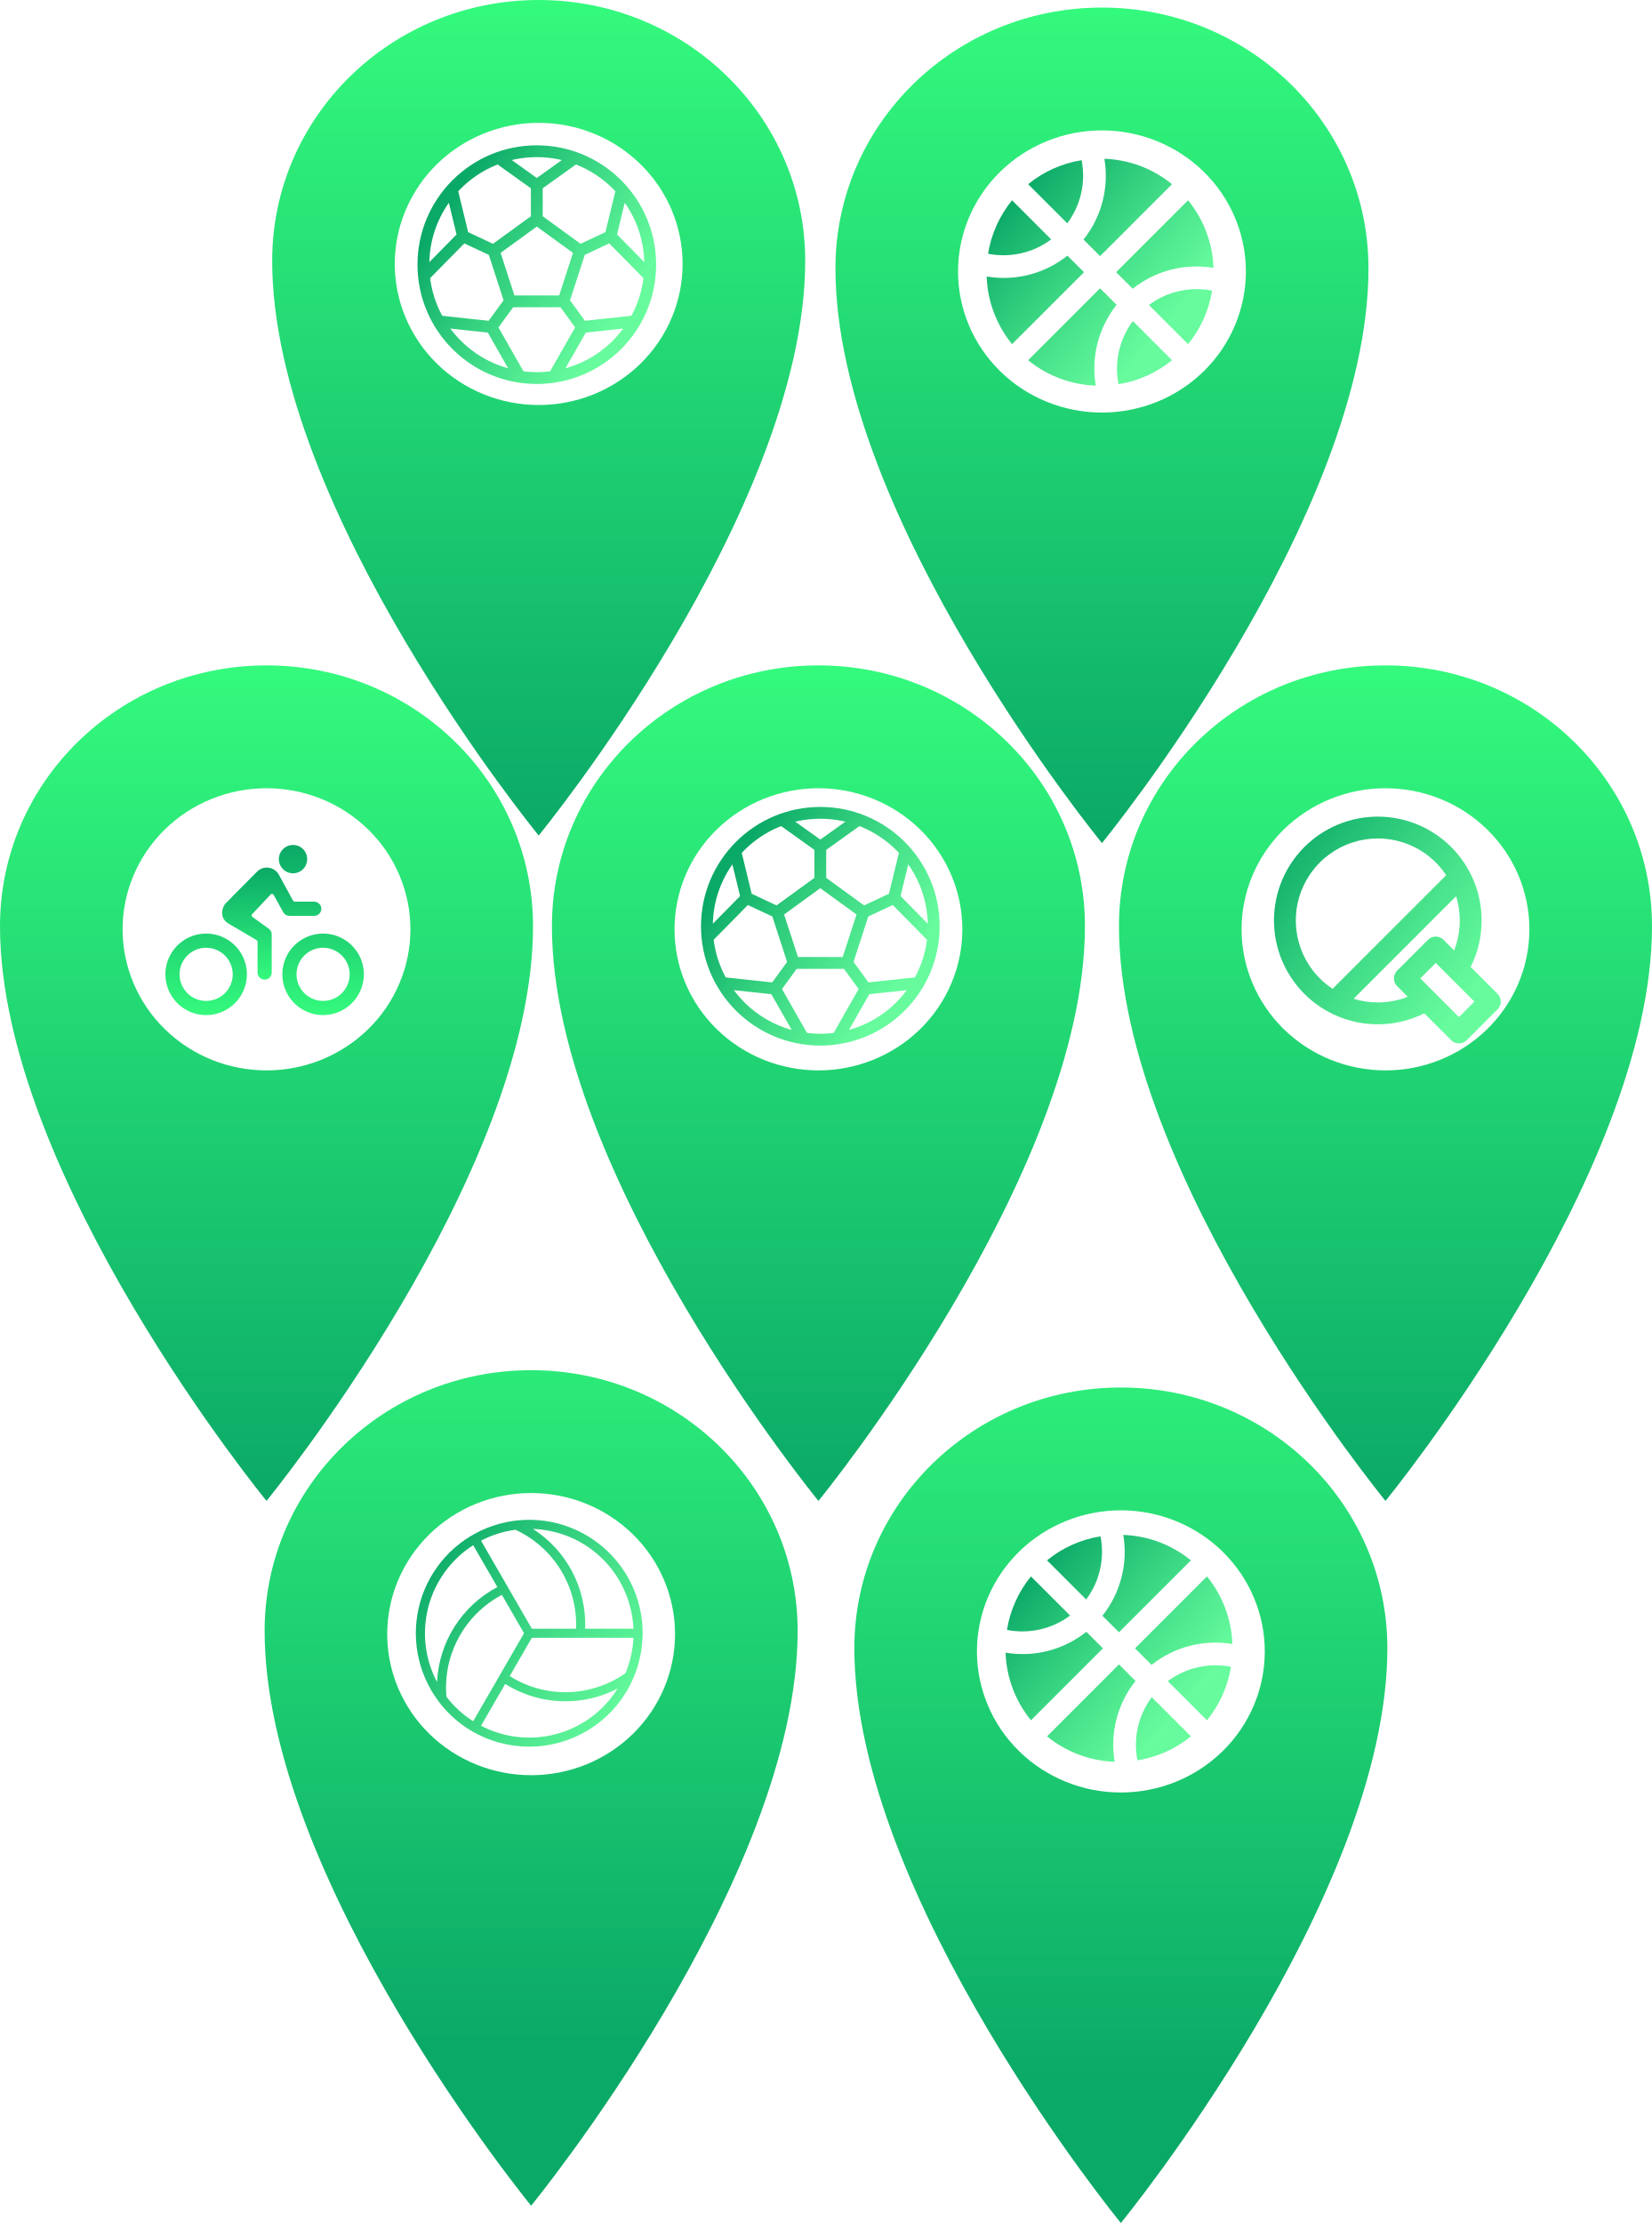
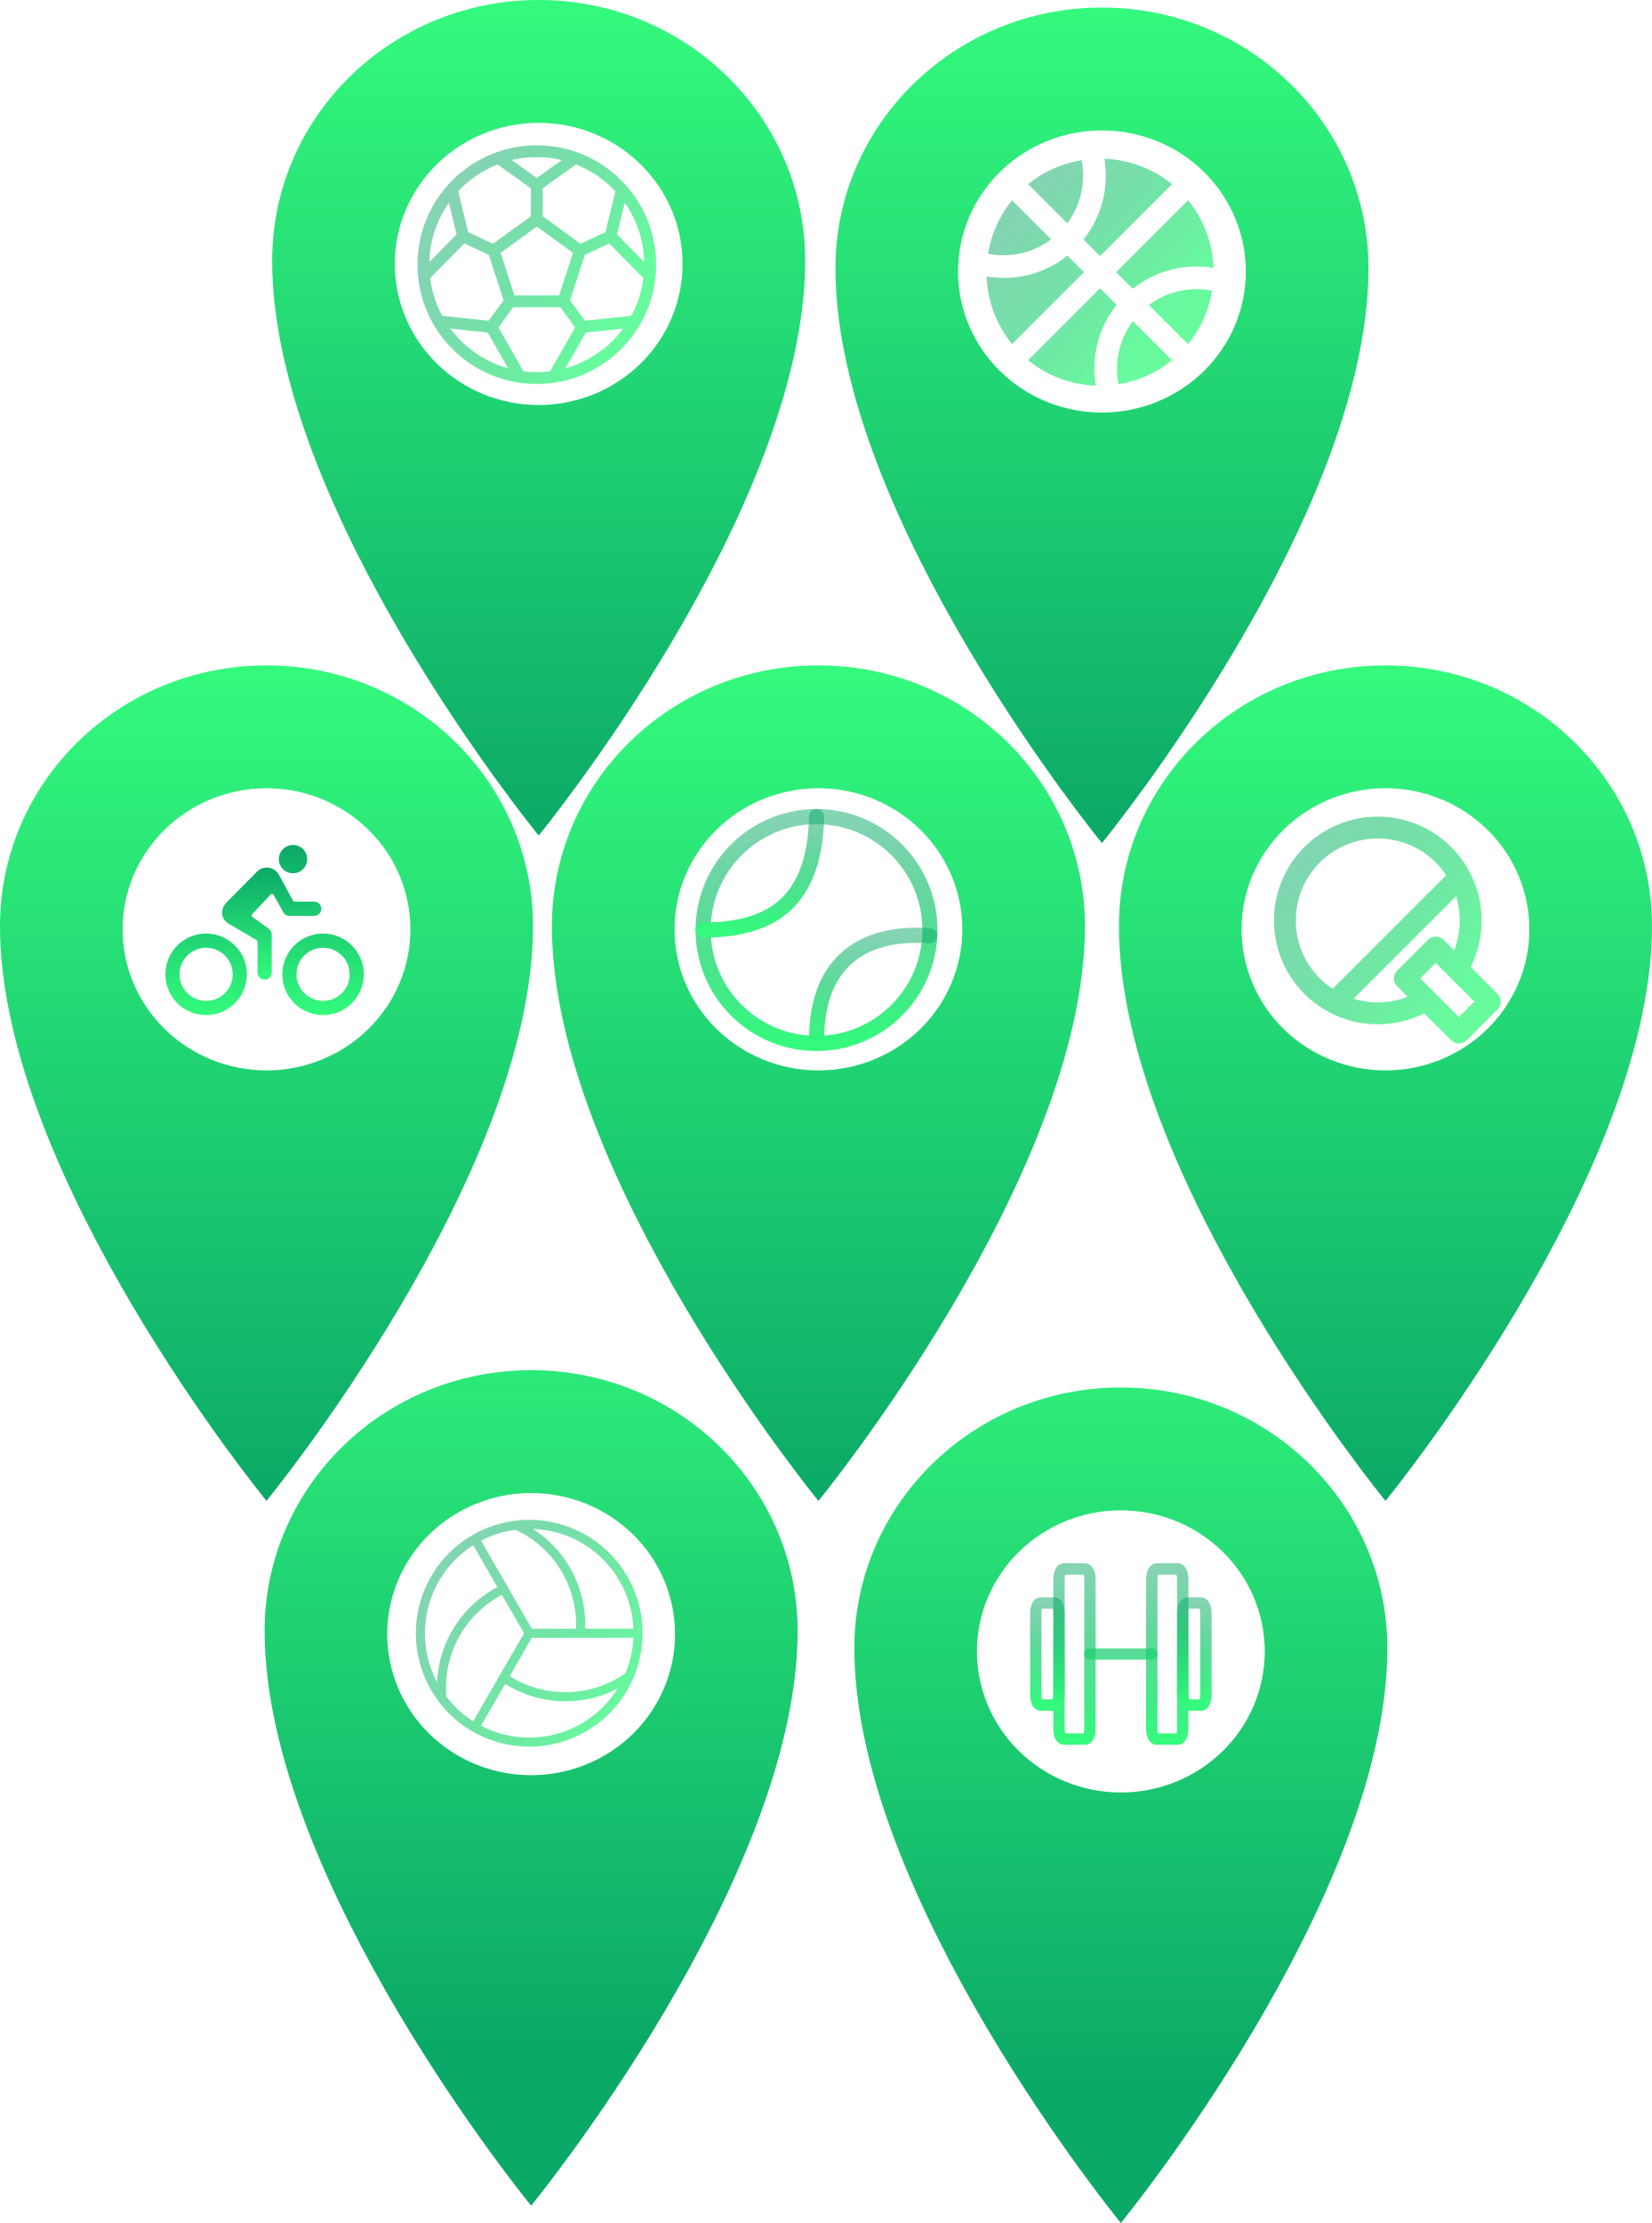
<svg xmlns="http://www.w3.org/2000/svg" width="437" height="588" viewBox="0 0 437 588" fill="none">
-   <path d="M85.469 268.5C83.336 268.5 81.252 267.868 79.479 266.683C77.706 265.498 76.324 263.815 75.508 261.845C74.692 259.875 74.479 257.707 74.895 255.616C75.311 253.524 76.338 251.603 77.845 250.095C79.353 248.588 81.274 247.561 83.365 247.145C85.457 246.729 87.624 246.942 89.595 247.758C91.565 248.574 93.248 249.956 94.433 251.729C95.618 253.502 96.25 255.587 96.25 257.719C96.247 260.577 95.11 263.318 93.089 265.339C91.068 267.36 88.327 268.497 85.469 268.5V268.5ZM85.469 250.688C84.078 250.688 82.719 251.1 81.562 251.873C80.406 252.645 79.505 253.743 78.973 255.028C78.441 256.313 78.301 257.727 78.573 259.091C78.844 260.455 79.514 261.707 80.497 262.691C81.48 263.674 82.733 264.344 84.097 264.615C85.461 264.886 86.875 264.747 88.159 264.215C89.444 263.683 90.542 262.782 91.315 261.625C92.088 260.469 92.5 259.11 92.5 257.719C92.498 255.855 91.756 254.068 90.438 252.749C89.12 251.431 87.333 250.69 85.469 250.688V250.688ZM54.531 268.5C52.399 268.5 50.315 267.868 48.541 266.683C46.769 265.498 45.387 263.815 44.571 261.845C43.755 259.875 43.541 257.707 43.957 255.616C44.373 253.524 45.4 251.603 46.908 250.095C48.416 248.588 50.337 247.561 52.428 247.145C54.519 246.729 56.687 246.942 58.657 247.758C60.627 248.574 62.311 249.956 63.495 251.729C64.68 253.502 65.312 255.587 65.312 257.719C65.309 260.577 64.172 263.318 62.151 265.339C60.13 267.36 57.39 268.497 54.531 268.5V268.5ZM54.531 250.688C53.141 250.688 51.781 251.1 50.625 251.873C49.469 252.645 48.567 253.743 48.035 255.028C47.503 256.313 47.364 257.727 47.635 259.091C47.906 260.455 48.576 261.707 49.559 262.691C50.543 263.674 51.796 264.344 53.16 264.615C54.523 264.886 55.937 264.747 57.222 264.215C58.507 263.683 59.605 262.782 60.377 261.625C61.15 260.469 61.562 259.11 61.562 257.719C61.56 255.855 60.819 254.068 59.501 252.749C58.182 251.431 56.395 250.69 54.531 250.688V250.688ZM77.5 231C77.994 231.002 78.483 230.906 78.94 230.717C79.396 230.528 79.811 230.251 80.16 229.901C80.508 229.552 80.784 229.136 80.971 228.679C81.159 228.222 81.253 227.732 81.25 227.238C81.255 226.747 81.163 226.259 80.978 225.804C80.793 225.349 80.518 224.935 80.171 224.587C79.824 224.239 79.412 223.964 78.957 223.777C78.502 223.59 78.015 223.496 77.523 223.5C77.031 223.499 76.543 223.594 76.088 223.781C75.632 223.968 75.218 224.243 74.868 224.59C74.519 224.937 74.242 225.35 74.052 225.804C73.862 226.259 73.763 226.746 73.762 227.238C73.76 227.731 73.856 228.219 74.043 228.674C74.23 229.13 74.505 229.544 74.852 229.893C75.199 230.243 75.611 230.52 76.066 230.71C76.52 230.9 77.007 230.999 77.5 231V231Z" fill="url(#paint0_linear_13_11)" />
-   <path d="M83.072 238.5H77.944C77.86 238.5 77.777 238.478 77.705 238.435C77.633 238.392 77.573 238.33 77.533 238.256L73.813 231.44C73.551 230.933 73.174 230.495 72.711 230.162C72.248 229.828 71.713 229.608 71.15 229.52C70.587 229.432 70.01 229.477 69.468 229.653C68.925 229.828 68.431 230.13 68.027 230.531L59.84 238.781C59.152 239.483 58.762 240.424 58.75 241.406C58.75 243.446 60.227 244.172 60.918 244.582C64.258 246.506 66.61 247.914 67.9 248.696C67.969 248.737 68.025 248.796 68.065 248.866C68.104 248.936 68.125 249.015 68.125 249.095V257.195C68.125 258.204 68.901 259.07 69.91 259.121C70.163 259.133 70.416 259.093 70.654 259.005C70.892 258.917 71.109 258.781 71.293 258.606C71.476 258.431 71.623 258.221 71.723 257.988C71.823 257.755 71.875 257.504 71.875 257.25V247.172C71.875 246.874 71.805 246.581 71.669 246.316C71.533 246.051 71.336 245.822 71.094 245.649L66.759 242.53C66.704 242.491 66.659 242.441 66.625 242.383C66.592 242.325 66.571 242.261 66.565 242.194C66.558 242.128 66.566 242.06 66.588 241.997C66.61 241.934 66.645 241.876 66.691 241.827L71.612 236.578C71.663 236.524 71.725 236.483 71.795 236.458C71.864 236.433 71.939 236.424 72.012 236.433C72.086 236.442 72.156 236.468 72.217 236.51C72.278 236.551 72.329 236.606 72.365 236.671L74.922 241.286C75.084 241.578 75.322 241.822 75.611 241.992C75.899 242.161 76.228 242.25 76.562 242.25H83.125C83.379 242.25 83.63 242.199 83.864 242.099C84.098 242 84.308 241.853 84.484 241.67C84.659 241.486 84.795 241.268 84.884 241.03C84.973 240.792 85.012 240.539 85 240.285C84.951 239.276 84.081 238.5 83.072 238.5Z" fill="url(#paint1_linear_13_11)" />
-   <path d="M167.66 443.61C169.171 439.956 169.965 436.045 170 432.091V431.941C169.991 427.342 168.925 422.806 166.883 418.685C164.842 414.563 161.881 410.967 158.228 408.172C154.575 405.378 150.328 403.461 145.816 402.569C141.304 401.678 136.648 401.835 132.206 403.03C127.765 404.225 123.658 406.425 120.202 409.46C116.747 412.495 114.035 416.284 112.278 420.534C110.52 424.784 109.763 429.381 110.065 433.97C110.367 438.559 111.72 443.017 114.02 447C114.594 447.996 115.225 448.958 115.91 449.88L116.06 450.09C120.078 455.429 125.772 459.264 132.23 460.98C134.784 461.66 137.417 462.003 140.06 462C145.885 461.989 151.581 460.281 156.451 457.084C161.321 453.887 165.153 449.341 167.48 444C167.558 443.879 167.618 443.748 167.66 443.61V443.61ZM127.25 407.521C130.094 406.025 133.183 405.05 136.37 404.641C141.326 406.931 145.493 410.638 148.344 415.294C151.195 419.949 152.603 425.345 152.39 430.801H140.69L127.25 407.521ZM140.69 433.201H167.57C167.415 436.418 166.705 439.585 165.47 442.56C161.013 445.702 155.725 447.452 150.273 447.591C144.822 447.73 139.451 446.251 134.84 443.34L140.69 433.201ZM163.91 418.201C166.121 422.047 167.376 426.368 167.57 430.801H154.79C154.988 425.576 153.815 420.391 151.389 415.76C148.963 411.129 145.368 407.213 140.96 404.401C143.047 404.488 145.119 404.8 147.14 405.331C150.646 406.265 153.932 407.882 156.811 410.091C159.689 412.3 162.101 415.056 163.91 418.201V418.201ZM125.18 408.721L131.57 419.791C126.952 422.229 123.05 425.831 120.251 430.241C117.451 434.65 115.852 439.713 115.61 444.93C112.374 438.794 111.561 431.666 113.334 424.96C115.107 418.253 119.335 412.457 125.18 408.721V408.721ZM118.1 448.8C117.618 443.364 118.754 437.907 121.364 433.114C123.974 428.321 127.942 424.406 132.77 421.861L138.62 432.001L125.18 455.28C122.452 453.561 120.054 451.366 118.1 448.8V448.8ZM153.8 455.91C149.781 458.235 145.24 459.507 140.598 459.607C135.956 459.706 131.365 458.631 127.25 456.48L133.64 445.41C138.419 448.419 143.953 450.011 149.6 450C154.395 450.018 159.122 448.864 163.37 446.64C160.996 450.474 157.707 453.659 153.8 455.91Z" fill="url(#paint2_linear_13_11)" />
-   <path d="M364.466 216C371.751 216 378.737 218.894 383.888 224.045C389.039 229.196 391.932 236.182 391.932 243.466C391.939 247.736 390.946 251.948 389.033 255.765L396.153 262.889C396.696 263.431 397 264.167 397 264.933C397 265.7 396.696 266.435 396.153 266.977L387.977 275.153C387.435 275.696 386.7 276 385.933 276C385.167 276 384.431 275.696 383.889 275.153L376.765 268.033C372.948 269.946 368.736 270.939 364.466 270.932C357.182 270.932 350.196 268.039 345.045 262.888C339.894 257.737 337 250.751 337 243.466C337 236.182 339.894 229.196 345.045 224.045C350.196 218.894 357.182 216 364.466 216V216ZM379.798 254.707L375.71 258.795L385.933 269.016L390.021 264.927L379.798 254.707V254.707ZM385.187 237.056L358.056 264.187C360.133 264.827 362.293 265.152 364.466 265.15C367.177 265.154 369.864 264.648 372.388 263.658L369.578 260.842C369.036 260.3 368.731 259.565 368.731 258.798C368.731 258.031 369.036 257.296 369.578 256.754L377.754 248.578C378.296 248.036 379.031 247.731 379.798 247.731C380.565 247.731 381.3 248.036 381.842 248.578L384.658 251.388C385.648 248.864 386.154 246.177 386.15 243.466C386.15 241.234 385.812 239.083 385.187 237.056ZM364.466 221.782C359.805 221.782 355.267 223.284 351.526 226.065C347.785 228.846 345.04 232.759 343.698 237.223C342.356 241.687 342.488 246.465 344.075 250.848C345.662 255.231 348.619 258.986 352.508 261.556L382.556 231.508C380.581 228.517 377.894 226.063 374.737 224.365C371.58 222.668 368.051 221.78 364.466 221.782V221.782Z" fill="url(#paint3_linear_13_11)" />
-   <path d="M310.028 48.721C304.96 44.586 298.677 42.225 292.14 42C292.775 45.75 292.612 49.591 291.661 53.274C290.71 56.956 288.993 60.397 286.622 63.37L291 67.748L310.028 48.721ZM278.073 63.325L267.72 52.972C264.396 57.046 262.205 61.925 261.37 67.117C264.264 67.69 267.247 67.648 270.124 66.995C273.002 66.342 275.71 65.091 278.073 63.325ZM314.28 52.972L295.252 72L299.63 76.378C302.604 74.007 306.044 72.29 309.726 71.34C313.409 70.389 317.25 70.226 321 70.86C320.775 64.323 318.414 58.04 314.28 52.972ZM320.63 76.883C317.736 76.31 314.753 76.352 311.876 77.005C308.998 77.658 306.29 78.909 303.927 80.675L314.28 91.028C317.606 86.955 319.797 82.075 320.63 76.883ZM282.325 59.073C284.091 56.71 285.342 54.002 285.995 51.124C286.648 48.247 286.69 45.264 286.117 42.37C280.925 43.204 276.045 45.395 271.972 48.721L282.325 59.073ZM295.883 101.63C301.074 100.796 305.954 98.606 310.028 95.283L299.675 84.93C297.908 87.293 296.658 90 296.005 92.877C295.351 95.754 295.31 98.736 295.883 101.63ZM291 76.252L271.972 95.279C277.04 99.414 283.323 101.775 289.86 102C289.225 98.25 289.388 94.409 290.339 90.726C291.29 87.044 293.007 83.603 295.378 80.63L291 76.252ZM267.72 91.028L286.748 72L282.37 67.622C279.396 69.993 275.956 71.71 272.274 72.66C268.591 73.611 264.75 73.774 261 73.14C261.225 79.677 263.586 85.96 267.72 91.028Z" fill="url(#paint4_linear_13_11)" />
-   <path d="M315.028 412.72C309.96 408.586 303.677 406.225 297.14 406C297.775 409.75 297.612 413.591 296.661 417.274C295.71 420.956 293.993 424.397 291.622 427.37L296 431.748L315.028 412.72ZM283.073 427.325L272.72 416.972C269.396 421.046 267.205 425.925 266.37 431.117C269.264 431.69 272.247 431.648 275.124 430.995C278.002 430.342 280.71 429.091 283.073 427.325ZM319.28 416.972L300.252 436L304.63 440.378C307.604 438.007 311.044 436.29 314.726 435.34C318.409 434.389 322.25 434.226 326 434.86C325.775 428.323 323.414 422.04 319.28 416.972ZM325.63 440.883C322.736 440.31 319.753 440.352 316.876 441.005C313.998 441.658 311.29 442.909 308.927 444.675L319.28 455.028C322.606 450.955 324.797 446.075 325.63 440.883ZM287.325 423.073C289.091 420.71 290.342 418.002 290.995 415.124C291.648 412.247 291.69 409.264 291.117 406.37C285.925 407.204 281.045 409.395 276.972 412.72L287.325 423.073ZM300.883 465.63C306.074 464.796 310.954 462.606 315.028 459.283L304.675 448.93C302.908 451.292 301.658 454 301.005 456.877C300.351 459.754 300.31 462.736 300.883 465.63ZM296 440.252L276.972 459.28C282.04 463.414 288.323 465.775 294.86 466C294.225 462.25 294.388 458.409 295.339 454.726C296.29 451.044 298.007 447.603 300.378 444.63L296 440.252ZM272.72 455.028L291.748 436L287.37 431.622C284.396 433.993 280.956 435.71 277.274 436.66C273.591 437.611 269.75 437.774 266 437.14C266.225 443.677 268.586 449.96 272.72 455.028Z" fill="url(#paint5_linear_13_11)" />
-   <path d="M142 58L153.412 66.292M142 58L130.588 66.292M142 58V49M153.412 66.292L149.053 79.708M153.412 66.292L161.5 62.5M149.053 79.708H134.95M149.056 79.708L154 86.5M134.947 79.708L130.588 66.292M134.947 79.708L130 86.5M130.588 66.292L122.5 62.5M122.5 62.5L112.15 73M122.5 62.5L119.5 50.155M161.5 62.5L171.85 73M161.5 62.5L164.5 50.155M142 49L131.872 41.752M142 49L152.128 41.752M130 86.5L116.014 85M130 86.5L137.5 99.664M154 86.5L167.986 85M154 86.5L146.5 99.664M172 70C172 86.569 158.569 100 142 100C125.431 100 112 86.569 112 70C112 53.431 125.431 40 142 40C158.569 40 172 53.431 172 70Z" stroke="url(#paint6_linear_13_11)" stroke-width="3.125" stroke-linecap="round" stroke-linejoin="round" />
-   <path d="M217 233L228.412 241.292M217 233L205.588 241.292M217 233V224M228.412 241.292L224.053 254.708M228.412 241.292L236.5 237.5M224.053 254.708H209.95M224.056 254.708L229 261.5M209.947 254.708L205.588 241.292M209.947 254.708L205 261.5M205.588 241.292L197.5 237.5M197.5 237.5L187.15 248M197.5 237.5L194.5 225.155M236.5 237.5L246.85 248M236.5 237.5L239.5 225.155M217 224L206.872 216.752M217 224L227.128 216.752M205 261.5L191.014 260M205 261.5L212.5 274.664M229 261.5L242.986 260M229 261.5L221.5 274.664M247 245C247 261.569 233.569 275 217 275C200.431 275 187 261.569 187 245C187 228.431 200.431 215 217 215C233.569 215 247 228.431 247 245Z" stroke="url(#paint7_linear_13_11)" stroke-width="3.125" stroke-linecap="round" stroke-linejoin="round" />
-   <path d="M216.5 176C177.556 176 146 206.808 146 244.968C146 310.95 216.5 397 216.5 397C216.5 397 287 310.936 287 244.968C287 206.821 255.444 176 216.5 176ZM216.5 283.128C206.403 283.128 196.72 279.196 189.58 272.198C182.441 265.2 178.43 255.708 178.43 245.811C178.43 235.914 182.441 226.422 189.58 219.424C196.72 212.425 206.403 208.494 216.5 208.494C226.597 208.494 236.28 212.425 243.42 219.424C250.559 226.422 254.57 235.914 254.57 245.811C254.57 255.708 250.559 265.2 243.42 272.198C236.28 279.196 226.597 283.128 216.5 283.128Z" fill="url(#paint8_linear_13_11)" />
-   <path d="M291.5 2C252.556 2 221 32.807 221 70.968C221 136.95 291.5 223 291.5 223C291.5 223 362 136.936 362 70.968C362 32.821 330.444 2 291.5 2ZM291.5 109.128C281.403 109.128 271.72 105.196 264.58 98.198C257.441 91.199 253.43 81.708 253.43 71.811C253.43 61.913 257.441 52.422 264.58 45.423C271.72 38.425 281.403 34.493 291.5 34.493C301.597 34.493 311.28 38.425 318.42 45.423C325.559 52.422 329.57 61.913 329.57 71.811C329.57 81.708 325.559 91.199 318.42 98.198C311.28 105.196 301.597 109.128 291.5 109.128Z" fill="url(#paint9_linear_13_11)" />
-   <path d="M366.5 176C327.556 176 296 206.808 296 244.968C296 310.95 366.5 397 366.5 397C366.5 397 437 310.936 437 244.968C437 206.821 405.444 176 366.5 176ZM366.5 283.128C356.403 283.128 346.72 279.196 339.58 272.198C332.441 265.2 328.43 255.708 328.43 245.811C328.43 235.914 332.441 226.422 339.58 219.424C346.72 212.425 356.403 208.494 366.5 208.494C376.597 208.494 386.28 212.425 393.42 219.424C400.559 226.422 404.57 235.914 404.57 245.811C404.57 255.708 400.559 265.2 393.42 272.198C386.28 279.196 376.597 283.128 366.5 283.128Z" fill="url(#paint10_linear_13_11)" />
-   <path d="M296.5 367C257.556 367 226 397.807 226 435.967C226 501.95 296.5 588 296.5 588C296.5 588 367 501.936 367 435.967C367 397.821 335.444 367 296.5 367ZM296.5 474.128C286.403 474.128 276.72 470.196 269.58 463.198C262.441 456.199 258.43 446.708 258.43 436.811C258.43 426.913 262.441 417.422 269.58 410.423C276.72 403.425 286.403 399.493 296.5 399.493C306.597 399.493 316.28 403.425 323.42 410.423C330.559 417.422 334.57 426.913 334.57 436.811C334.57 446.708 330.559 456.199 323.42 463.198C316.28 470.196 306.597 474.128 296.5 474.128Z" fill="url(#paint11_linear_13_11)" />
-   <path d="M142.5 0C103.556 0 72 30.807 72 68.968C72 134.95 142.5 221 142.5 221C142.5 221 213 134.936 213 68.968C213 30.821 181.444 0 142.5 0ZM142.5 107.128C132.403 107.128 122.72 103.196 115.58 96.198C108.441 89.199 104.43 79.708 104.43 69.811C104.43 59.913 108.441 50.422 115.58 43.423C122.72 36.425 132.403 32.493 142.5 32.493C152.597 32.493 162.28 36.425 169.42 43.423C176.559 50.422 180.57 59.913 180.57 69.811C180.57 79.708 176.559 89.199 169.42 96.198C162.28 103.196 152.597 107.128 142.5 107.128Z" fill="url(#paint12_linear_13_11)" />
-   <path d="M140.5 362.424C101.556 362.424 70 393.231 70 431.391C70 497.373 140.5 583.424 140.5 583.424C140.5 583.424 211 497.36 211 431.391C211 393.245 179.444 362.424 140.5 362.424ZM140.5 469.551C130.403 469.551 120.72 465.62 113.58 458.622C106.441 451.623 102.43 442.131 102.43 432.234C102.43 422.337 106.441 412.846 113.58 405.847C120.72 398.849 130.403 394.917 140.5 394.917C150.597 394.917 160.28 398.849 167.42 405.847C174.559 412.846 178.57 422.337 178.57 432.234C178.57 442.131 174.559 451.623 167.42 458.622C160.28 465.62 150.597 469.551 140.5 469.551Z" fill="url(#paint13_linear_13_11)" />
-   <path d="M70.5 176C31.556 176 0 206.808 0 244.968C0 310.95 70.5 397 70.5 397C70.5 397 141 310.936 141 244.968C141 206.821 109.444 176 70.5 176ZM70.5 283.128C60.403 283.128 50.72 279.196 43.58 272.198C36.441 265.2 32.43 255.708 32.43 245.811C32.43 235.914 36.441 226.422 43.58 219.424C50.72 212.425 60.403 208.494 70.5 208.494C80.597 208.494 90.28 212.425 97.42 219.424C104.559 226.422 108.57 235.914 108.57 245.811C108.57 255.708 104.559 265.2 97.42 272.198C90.28 279.196 80.597 283.128 70.5 283.128Z" fill="url(#paint14_linear_13_11)" />
+   <path d="M287.091 415H281.364C281.038 415 280.726 415.284 280.496 415.791C280.266 416.297 280.136 416.984 280.136 417.7V457.3C280.136 457.655 280.168 458.006 280.23 458.333C280.291 458.661 280.382 458.958 280.496 459.209C280.61 459.46 280.745 459.659 280.894 459.794C281.043 459.93 281.202 460 281.364 460H287.091C287.252 460 287.412 459.93 287.561 459.794C287.709 459.659 287.845 459.46 287.959 459.209C288.073 458.958 288.163 458.661 288.225 458.333C288.286 458.006 288.318 457.655 288.318 457.3V417.7C288.318 416.984 288.189 416.297 287.959 415.791C287.729 415.284 287.416 415 287.091 415V415ZM311.636 415H305.909C305.584 415 305.271 415.284 305.041 415.791C304.811 416.297 304.682 416.984 304.682 417.7V457.3C304.682 457.655 304.714 458.006 304.775 458.333C304.837 458.661 304.927 458.958 305.041 459.209C305.155 459.46 305.291 459.659 305.439 459.794C305.588 459.93 305.748 460 305.909 460H311.636C311.798 460 311.957 459.93 312.106 459.794C312.255 459.659 312.39 459.46 312.504 459.209C312.618 458.958 312.709 458.661 312.77 458.333C312.832 458.006 312.864 457.655 312.864 457.3V417.7C312.864 416.984 312.734 416.297 312.504 415.791C312.274 415.284 311.962 415 311.636 415V415Z" stroke="url(#paint0_linear_65_21)" stroke-width="3" stroke-linecap="round" stroke-linejoin="round" />
+   <path d="M288.318 437.5H304.682M274 448.3V426.7C274 425.984 274.129 425.297 274.359 424.791C274.59 424.284 274.902 424 275.227 424H278.909C279.235 424 279.547 424.284 279.777 424.791C280.007 425.297 280.136 425.984 280.136 426.7V448.3C280.136 449.016 280.007 449.703 279.777 450.209C279.547 450.716 279.235 451 278.909 451H275.227C274.902 451 274.59 450.716 274.359 450.209C274.129 449.703 274 449.016 274 448.3V448.3ZM319 448.3V426.7C319 425.984 318.871 425.297 318.641 424.791C318.41 424.284 318.098 424 317.773 424H314.091C313.765 424 313.453 424.284 313.223 424.791C312.993 425.297 312.864 425.984 312.864 426.7V448.3C312.864 449.016 312.993 449.703 313.223 450.209C313.453 450.716 313.765 451 314.091 451H317.773C318.098 451 318.41 450.716 318.641 450.209C318.871 449.703 319 449.016 319 448.3V448.3Z" stroke="url(#paint1_linear_65_21)" stroke-width="3" stroke-linecap="round" stroke-linejoin="round" />
+   <path d="M216 276C232.569 276 246 262.569 246 246C246 229.431 232.569 216 216 216C199.431 216 186 229.431 186 246C186 262.569 199.431 276 216 276Z" stroke="url(#paint2_linear_65_21)" stroke-width="4" />
+   <path d="M216 216C215.849 226.002 213.393 233.504 208.633 238.507C203.872 243.509 196.328 246.011 186 246.012" stroke="url(#paint3_linear_65_21)" stroke-width="4" stroke-linecap="round" stroke-linejoin="round" />
+   <path d="M245.952 247.508C236.184 246.838 228.719 248.926 223.559 253.772C218.399 258.618 215.881 266.027 216.004 276" stroke="url(#paint4_linear_65_21)" stroke-width="4" stroke-linecap="round" />
+   <path d="M85.469 268.5C83.336 268.5 81.252 267.868 79.479 266.683C77.706 265.498 76.324 263.815 75.508 261.845C74.692 259.875 74.479 257.707 74.895 255.616C75.311 253.524 76.338 251.603 77.845 250.095C79.353 248.588 81.274 247.561 83.365 247.145C85.457 246.729 87.624 246.942 89.595 247.758C91.565 248.574 93.248 249.956 94.433 251.729C95.618 253.502 96.25 255.587 96.25 257.719C96.247 260.577 95.11 263.318 93.089 265.339C91.068 267.36 88.327 268.497 85.469 268.5V268.5ZM85.469 250.688C84.078 250.688 82.719 251.1 81.562 251.873C80.406 252.645 79.505 253.743 78.973 255.028C78.441 256.313 78.301 257.727 78.573 259.091C78.844 260.455 79.514 261.707 80.497 262.691C81.48 263.674 82.733 264.344 84.097 264.615C85.461 264.886 86.875 264.747 88.159 264.215C89.444 263.683 90.542 262.782 91.315 261.625C92.088 260.469 92.5 259.11 92.5 257.719C92.498 255.855 91.756 254.068 90.438 252.749C89.12 251.431 87.333 250.69 85.469 250.688V250.688ZM54.531 268.5C52.399 268.5 50.315 267.868 48.541 266.683C46.769 265.498 45.387 263.815 44.571 261.845C43.755 259.875 43.541 257.707 43.957 255.616C44.373 253.524 45.4 251.603 46.908 250.095C48.416 248.588 50.337 247.561 52.428 247.145C54.519 246.729 56.687 246.942 58.657 247.758C60.627 248.574 62.311 249.956 63.495 251.729C64.68 253.502 65.312 255.587 65.312 257.719C65.309 260.577 64.172 263.318 62.151 265.339C60.13 267.36 57.39 268.497 54.531 268.5V268.5ZM54.531 250.688C53.141 250.688 51.781 251.1 50.625 251.873C49.469 252.645 48.567 253.743 48.035 255.028C47.503 256.313 47.364 257.727 47.635 259.091C47.906 260.455 48.576 261.707 49.559 262.691C50.543 263.674 51.796 264.344 53.16 264.615C54.523 264.886 55.937 264.747 57.222 264.215C58.507 263.683 59.605 262.782 60.377 261.625C61.15 260.469 61.562 259.11 61.562 257.719C61.56 255.855 60.819 254.068 59.501 252.749C58.183 251.431 56.395 250.69 54.531 250.688V250.688ZM77.5 231C77.994 231.002 78.483 230.906 78.94 230.717C79.396 230.528 79.811 230.251 80.16 229.901C80.508 229.552 80.784 229.136 80.971 228.679C81.159 228.222 81.253 227.732 81.25 227.238C81.255 226.747 81.163 226.259 80.978 225.804C80.793 225.349 80.518 224.935 80.171 224.587C79.824 224.239 79.412 223.964 78.957 223.777C78.502 223.59 78.015 223.496 77.523 223.5C77.031 223.499 76.543 223.594 76.088 223.781C75.632 223.968 75.218 224.243 74.868 224.59C74.519 224.937 74.242 225.35 74.052 225.804C73.862 226.259 73.763 226.746 73.762 227.238C73.76 227.731 73.856 228.219 74.043 228.674C74.23 229.13 74.505 229.544 74.852 229.893C75.199 230.243 75.612 230.52 76.066 230.71C76.52 230.9 77.007 230.999 77.5 231V231Z" fill="url(#paint5_linear_65_21)" />
+   <path d="M83.072 238.5H77.944C77.86 238.5 77.777 238.478 77.705 238.435C77.633 238.392 77.573 238.33 77.533 238.256L73.813 231.44C73.551 230.933 73.174 230.495 72.711 230.162C72.248 229.828 71.713 229.608 71.15 229.52C70.587 229.432 70.01 229.477 69.468 229.653C68.925 229.828 68.431 230.13 68.027 230.531L59.84 238.781C59.152 239.483 58.762 240.424 58.75 241.406C58.75 243.446 60.227 244.172 60.918 244.582C64.258 246.506 66.61 247.914 67.9 248.696C67.969 248.737 68.025 248.796 68.065 248.866C68.104 248.936 68.125 249.015 68.125 249.095V257.195C68.125 258.204 68.901 259.07 69.91 259.121C70.163 259.133 70.416 259.093 70.654 259.005C70.892 258.917 71.109 258.781 71.293 258.606C71.476 258.431 71.623 258.221 71.723 257.988C71.823 257.755 71.875 257.504 71.875 257.25V247.172C71.875 246.874 71.805 246.581 71.669 246.316C71.533 246.051 71.336 245.822 71.094 245.649L66.759 242.53C66.704 242.491 66.659 242.441 66.625 242.383C66.592 242.325 66.571 242.261 66.565 242.194C66.558 242.128 66.566 242.06 66.588 241.997C66.61 241.934 66.645 241.876 66.691 241.827L71.612 236.578C71.663 236.524 71.725 236.483 71.795 236.458C71.864 236.433 71.939 236.424 72.012 236.433C72.086 236.442 72.156 236.468 72.217 236.51C72.278 236.551 72.329 236.606 72.365 236.671L74.922 241.286C75.084 241.578 75.322 241.822 75.611 241.992C75.899 242.161 76.228 242.25 76.562 242.25H83.125C83.379 242.25 83.63 242.199 83.864 242.099C84.098 242 84.308 241.853 84.484 241.67C84.659 241.486 84.795 241.268 84.884 241.03C84.973 240.792 85.012 240.539 85 240.285C84.951 239.276 84.081 238.5 83.072 238.5Z" fill="url(#paint6_linear_65_21)" />
+   <path d="M167.66 443.61C169.171 439.956 169.965 436.045 170 432.091V431.941C169.991 427.342 168.925 422.806 166.883 418.685C164.842 414.563 161.881 410.967 158.228 408.172C154.575 405.378 150.328 403.461 145.816 402.569C141.304 401.678 136.648 401.835 132.206 403.03C127.765 404.225 123.658 406.425 120.202 409.46C116.747 412.495 114.035 416.284 112.278 420.534C110.52 424.784 109.763 429.381 110.065 433.97C110.367 438.559 111.72 443.017 114.02 447C114.594 447.996 115.225 448.958 115.91 449.88L116.06 450.09C120.078 455.429 125.772 459.264 132.23 460.98C134.784 461.66 137.417 462.003 140.06 462C145.885 461.989 151.581 460.281 156.451 457.084C161.321 453.887 165.153 449.341 167.48 444C167.558 443.879 167.618 443.748 167.66 443.61V443.61ZM127.25 407.521C130.094 406.025 133.183 405.05 136.37 404.641C141.326 406.931 145.493 410.638 148.344 415.294C151.195 419.949 152.603 425.345 152.39 430.801H140.69L127.25 407.521ZM140.69 433.201H167.57C167.415 436.418 166.705 439.585 165.47 442.56C161.013 445.702 155.725 447.452 150.273 447.591C144.822 447.73 139.451 446.251 134.84 443.34L140.69 433.201ZM163.91 418.201C166.121 422.047 167.376 426.368 167.57 430.801H154.79C154.988 425.576 153.815 420.391 151.389 415.76C148.963 411.129 145.368 407.213 140.96 404.401C143.047 404.488 145.119 404.8 147.14 405.331C150.646 406.265 153.932 407.882 156.811 410.091C159.689 412.3 162.101 415.056 163.91 418.201V418.201ZM125.18 408.721L131.57 419.791C126.952 422.229 123.05 425.831 120.251 430.241C117.451 434.65 115.852 439.713 115.61 444.93C112.374 438.794 111.561 431.666 113.334 424.96C115.107 418.253 119.335 412.457 125.18 408.721V408.721ZM118.1 448.8C117.618 443.364 118.754 437.907 121.364 433.114C123.974 428.321 127.942 424.406 132.77 421.861L138.62 432.001L125.18 455.28C122.452 453.561 120.054 451.366 118.1 448.8V448.8ZM153.8 455.91C149.781 458.235 145.24 459.507 140.598 459.607C135.956 459.706 131.365 458.631 127.25 456.48L133.64 445.41C138.419 448.419 143.953 450.011 149.6 450C154.395 450.018 159.122 448.864 163.37 446.64C160.996 450.474 157.707 453.659 153.8 455.91Z" fill="url(#paint7_linear_65_21)" />
+   <path d="M364.466 216C371.751 216 378.737 218.894 383.888 224.045C389.039 229.196 391.932 236.182 391.932 243.466C391.939 247.736 390.946 251.948 389.033 255.765L396.153 262.889C396.696 263.431 397 264.167 397 264.933C397 265.7 396.696 266.435 396.153 266.977L387.977 275.153C387.435 275.696 386.7 276 385.933 276C385.167 276 384.431 275.696 383.889 275.153L376.765 268.033C372.948 269.946 368.736 270.939 364.466 270.932C357.182 270.932 350.196 268.039 345.045 262.888C339.894 257.737 337 250.751 337 243.466C337 236.182 339.894 229.196 345.045 224.045C350.196 218.894 357.182 216 364.466 216V216ZM379.798 254.707L375.71 258.795L385.933 269.016L390.021 264.927L379.798 254.707V254.707ZM385.187 237.056L358.056 264.187C360.133 264.827 362.293 265.152 364.466 265.15C367.177 265.154 369.864 264.648 372.388 263.658L369.578 260.842C369.036 260.3 368.731 259.565 368.731 258.798C368.731 258.031 369.036 257.296 369.578 256.754L377.754 248.578C378.296 248.036 379.031 247.731 379.798 247.731C380.565 247.731 381.3 248.036 381.842 248.578L384.658 251.388C385.648 248.864 386.154 246.177 386.15 243.466C386.15 241.234 385.812 239.083 385.187 237.056ZM364.466 221.782C359.805 221.782 355.267 223.284 351.526 226.065C347.785 228.846 345.04 232.759 343.698 237.223C342.356 241.687 342.488 246.465 344.075 250.848C345.662 255.231 348.619 258.986 352.508 261.556L382.556 231.508C380.581 228.517 377.894 226.063 374.737 224.365C371.58 222.668 368.051 221.78 364.466 221.782V221.782Z" fill="url(#paint8_linear_65_21)" />
+   <path d="M310.028 48.721C304.96 44.586 298.677 42.225 292.14 42C292.775 45.75 292.612 49.591 291.661 53.274C290.71 56.956 288.993 60.397 286.622 63.37L291 67.748L310.028 48.721ZM278.073 63.325L267.72 52.972C264.396 57.046 262.205 61.925 261.37 67.117C264.264 67.69 267.247 67.648 270.124 66.995C273.002 66.342 275.71 65.091 278.073 63.325ZM314.28 52.972L295.252 72L299.63 76.378C302.604 74.007 306.044 72.29 309.726 71.34C313.409 70.389 317.25 70.226 321 70.86C320.775 64.323 318.414 58.04 314.28 52.972ZM320.63 76.883C317.736 76.31 314.753 76.352 311.876 77.005C308.998 77.658 306.29 78.909 303.927 80.675L314.28 91.028C317.606 86.955 319.797 82.075 320.63 76.883ZM282.325 59.073C284.091 56.71 285.342 54.002 285.995 51.124C286.648 48.247 286.69 45.264 286.117 42.37C280.925 43.204 276.045 45.395 271.972 48.721L282.325 59.073ZM295.883 101.63C301.074 100.796 305.954 98.606 310.028 95.283L299.675 84.93C297.908 87.293 296.658 90 296.005 92.877C295.351 95.754 295.31 98.736 295.883 101.63ZM291 76.252L271.972 95.279C277.04 99.414 283.323 101.775 289.86 102C289.225 98.25 289.388 94.409 290.339 90.726C291.29 87.044 293.007 83.603 295.378 80.63L291 76.252ZM267.72 91.028L286.748 72L282.37 67.622C279.396 69.993 275.956 71.71 272.274 72.66C268.591 73.611 264.75 73.774 261 73.14C261.225 79.677 263.586 85.96 267.72 91.028Z" fill="url(#paint9_linear_65_21)" />
+   <path d="M142 58L153.412 66.292M142 58L130.588 66.292M142 58V49M153.412 66.292L149.053 79.708M153.412 66.292L161.5 62.5M149.053 79.708H134.95M149.056 79.708L154 86.5M134.947 79.708L130.588 66.292M134.947 79.708L130 86.5M130.588 66.292L122.5 62.5M122.5 62.5L112.15 73M122.5 62.5L119.5 50.155M161.5 62.5L171.85 73M161.5 62.5L164.5 50.155M142 49L131.872 41.752M142 49L152.128 41.752M130 86.5L116.014 85M130 86.5L137.5 99.664M154 86.5L167.986 85M154 86.5L146.5 99.664M172 70C172 86.569 158.569 100 142 100C125.431 100 112 86.569 112 70C112 53.431 125.431 40 142 40C158.569 40 172 53.431 172 70Z" stroke="url(#paint10_linear_65_21)" stroke-width="3.125" stroke-linecap="round" stroke-linejoin="round" />
+   <path d="M216.5 176C177.556 176 146 206.808 146 244.968C146 310.95 216.5 397 216.5 397C216.5 397 287 310.936 287 244.968C287 206.821 255.444 176 216.5 176ZM216.5 283.128C206.403 283.128 196.72 279.196 189.58 272.198C182.441 265.2 178.43 255.708 178.43 245.811C178.43 235.914 182.441 226.422 189.58 219.424C196.72 212.425 206.403 208.494 216.5 208.494C226.597 208.494 236.28 212.425 243.42 219.424C250.559 226.422 254.57 235.914 254.57 245.811C254.57 255.708 250.559 265.2 243.42 272.198C236.28 279.196 226.597 283.128 216.5 283.128Z" fill="url(#paint11_linear_65_21)" />
+   <path d="M291.5 2C252.556 2 221 32.807 221 70.968C221 136.95 291.5 223 291.5 223C291.5 223 362 136.936 362 70.968C362 32.821 330.444 2 291.5 2ZM291.5 109.128C281.403 109.128 271.72 105.196 264.58 98.198C257.441 91.199 253.43 81.708 253.43 71.811C253.43 61.913 257.441 52.422 264.58 45.423C271.72 38.425 281.403 34.493 291.5 34.493C301.597 34.493 311.28 38.425 318.42 45.423C325.559 52.422 329.57 61.913 329.57 71.811C329.57 81.708 325.559 91.199 318.42 98.198C311.28 105.196 301.597 109.128 291.5 109.128Z" fill="url(#paint12_linear_65_21)" />
+   <path d="M366.5 176C327.556 176 296 206.808 296 244.968C296 310.95 366.5 397 366.5 397C366.5 397 437 310.936 437 244.968C437 206.821 405.444 176 366.5 176ZM366.5 283.128C356.403 283.128 346.72 279.196 339.58 272.198C332.441 265.2 328.43 255.708 328.43 245.811C328.43 235.914 332.441 226.422 339.58 219.424C346.72 212.425 356.403 208.494 366.5 208.494C376.597 208.494 386.28 212.425 393.42 219.424C400.559 226.422 404.57 235.914 404.57 245.811C404.57 255.708 400.559 265.2 393.42 272.198C386.28 279.196 376.597 283.128 366.5 283.128Z" fill="url(#paint13_linear_65_21)" />
+   <path d="M296.5 367C257.556 367 226 397.807 226 435.967C226 501.95 296.5 588 296.5 588C296.5 588 367 501.936 367 435.967C367 397.821 335.444 367 296.5 367ZM296.5 474.128C286.403 474.128 276.72 470.196 269.58 463.198C262.441 456.199 258.43 446.708 258.43 436.811C258.43 426.913 262.441 417.422 269.58 410.423C276.72 403.425 286.403 399.493 296.5 399.493C306.597 399.493 316.28 403.425 323.42 410.423C330.559 417.422 334.57 426.913 334.57 436.811C334.57 446.708 330.559 456.199 323.42 463.198C316.28 470.196 306.597 474.128 296.5 474.128Z" fill="url(#paint14_linear_65_21)" />
+   <path d="M142.5 0C103.556 0 72 30.807 72 68.968C72 134.95 142.5 221 142.5 221C142.5 221 213 134.936 213 68.968C213 30.821 181.444 0 142.5 0ZM142.5 107.128C132.403 107.128 122.72 103.196 115.58 96.198C108.441 89.199 104.43 79.708 104.43 69.811C104.43 59.913 108.441 50.422 115.58 43.423C122.72 36.425 132.403 32.493 142.5 32.493C152.597 32.493 162.28 36.425 169.42 43.423C176.559 50.422 180.57 59.913 180.57 69.811C180.57 79.708 176.559 89.199 169.42 96.198C162.28 103.196 152.597 107.128 142.5 107.128Z" fill="url(#paint15_linear_65_21)" />
+   <path d="M140.5 362.424C101.556 362.424 70 393.231 70 431.391C70 497.373 140.5 583.424 140.5 583.424C140.5 583.424 211 497.36 211 431.391C211 393.245 179.444 362.424 140.5 362.424ZM140.5 469.551C130.403 469.551 120.72 465.62 113.58 458.622C106.441 451.623 102.43 442.131 102.43 432.234C102.43 422.337 106.441 412.846 113.58 405.847C120.72 398.849 130.403 394.917 140.5 394.917C150.597 394.917 160.28 398.849 167.42 405.847C174.559 412.846 178.57 422.337 178.57 432.234C178.57 442.131 174.559 451.623 167.42 458.622C160.28 465.62 150.597 469.551 140.5 469.551Z" fill="url(#paint16_linear_65_21)" />
+   <path d="M70.5 176C31.556 176 0 206.808 0 244.968C0 310.95 70.5 397 70.5 397C70.5 397 141 310.936 141 244.968C141 206.821 109.444 176 70.5 176ZM70.5 283.128C60.403 283.128 50.72 279.196 43.58 272.198C36.441 265.2 32.43 255.708 32.43 245.811C32.43 235.914 36.441 226.422 43.58 219.424C50.72 212.425 60.403 208.494 70.5 208.494C80.597 208.494 90.28 212.425 97.42 219.424C104.559 226.422 108.57 235.914 108.57 245.811C108.57 255.708 104.559 265.2 97.42 272.198C90.28 279.196 80.597 283.128 70.5 283.128Z" fill="url(#paint17_linear_65_21)" />
  <defs>
-     <linearGradient id="paint0_linear_13_11" x1="70" y1="223.5" x2="70" y2="268.5" gradientUnits="userSpaceOnUse">
+     <linearGradient id="paint0_linear_65_21" x1="296.5" y1="415" x2="296.5" y2="460" gradientUnits="userSpaceOnUse">
+       <stop stop-color="#0BA967" stop-opacity="0.5" />
+       <stop offset="1" stop-color="#34FA7D" />
+     </linearGradient>
+     <linearGradient id="paint1_linear_65_21" x1="296.5" y1="424" x2="296.5" y2="451" gradientUnits="userSpaceOnUse">
+       <stop stop-color="#0BA967" stop-opacity="0.5" />
+       <stop offset="1" stop-color="#34FA7D" />
+     </linearGradient>
+     <linearGradient id="paint2_linear_65_21" x1="216" y1="216" x2="216" y2="276" gradientUnits="userSpaceOnUse">
+       <stop stop-color="#0BA967" stop-opacity="0.5" />
+       <stop offset="1" stop-color="#34FA7D" />
+     </linearGradient>
+     <linearGradient id="paint3_linear_65_21" x1="201" y1="216" x2="201" y2="246.012" gradientUnits="userSpaceOnUse">
+       <stop stop-color="#0BA967" stop-opacity="0.5" />
+       <stop offset="1" stop-color="#34FA7D" />
+     </linearGradient>
+     <linearGradient id="paint4_linear_65_21" x1="230.976" y1="247.386" x2="230.976" y2="276" gradientUnits="userSpaceOnUse">
+       <stop stop-color="#0BA967" stop-opacity="0.5" />
+       <stop offset="1" stop-color="#34FA7D" />
+     </linearGradient>
+     <linearGradient id="paint5_linear_65_21" x1="70" y1="223.5" x2="70" y2="268.5" gradientUnits="userSpaceOnUse">
      <stop stop-color="#0BA967" />
      <stop offset="1" stop-color="#34FA7D" />
    </linearGradient>
-     <linearGradient id="paint1_linear_13_11" x1="71.876" y1="229.476" x2="71.876" y2="259.123" gradientUnits="userSpaceOnUse">
+     <linearGradient id="paint6_linear_65_21" x1="71.876" y1="229.476" x2="71.876" y2="259.123" gradientUnits="userSpaceOnUse">
      <stop stop-color="#0BA967" />
      <stop offset="1" stop-color="#34FA7D" />
    </linearGradient>
-     <linearGradient id="paint2_linear_13_11" x1="114" y1="410.5" x2="170" y2="448.5" gradientUnits="userSpaceOnUse">
-       <stop stop-color="#0BA967" />
+     <linearGradient id="paint7_linear_65_21" x1="114" y1="410.5" x2="170" y2="448.5" gradientUnits="userSpaceOnUse">
+       <stop stop-color="#0BA967" stop-opacity="0.5" />
      <stop offset="1" stop-color="#34FA7D" stop-opacity="0.75" />
    </linearGradient>
-     <linearGradient id="paint3_linear_13_11" x1="337" y1="222" x2="390" y2="262" gradientUnits="userSpaceOnUse">
-       <stop stop-color="#0BA967" />
+     <linearGradient id="paint8_linear_65_21" x1="337" y1="222" x2="390" y2="262" gradientUnits="userSpaceOnUse">
+       <stop stop-color="#0BA967" stop-opacity="0.5" />
      <stop offset="1" stop-color="#34FA7D" stop-opacity="0.75" />
    </linearGradient>
-     <linearGradient id="paint4_linear_13_11" x1="270.072" y1="49.629" x2="310.485" y2="84.269" gradientUnits="userSpaceOnUse">
-       <stop stop-color="#0BA967" />
+     <linearGradient id="paint9_linear_65_21" x1="270.072" y1="49.629" x2="310.485" y2="84.269" gradientUnits="userSpaceOnUse">
+       <stop stop-color="#0BA967" stop-opacity="0.5" />
      <stop offset="1" stop-color="#34FA7D" stop-opacity="0.75" />
    </linearGradient>
-     <linearGradient id="paint5_linear_13_11" x1="275.072" y1="413.629" x2="315.485" y2="448.269" gradientUnits="userSpaceOnUse">
-       <stop stop-color="#0BA967" />
+     <linearGradient id="paint10_linear_65_21" x1="121.508" y1="49.508" x2="166.923" y2="78.862" gradientUnits="userSpaceOnUse">
+       <stop stop-color="#0BA967" stop-opacity="0.5" />
      <stop offset="1" stop-color="#34FA7D" stop-opacity="0.75" />
    </linearGradient>
-     <linearGradient id="paint6_linear_13_11" x1="121.508" y1="49.508" x2="166.923" y2="78.862" gradientUnits="userSpaceOnUse">
-       <stop stop-color="#0BA967" />
-       <stop offset="1" stop-color="#34FA7D" stop-opacity="0.75" />
-     </linearGradient>
-     <linearGradient id="paint7_linear_13_11" x1="196.508" y1="224.508" x2="241.923" y2="253.862" gradientUnits="userSpaceOnUse">
-       <stop stop-color="#0BA967" />
-       <stop offset="1" stop-color="#34FA7D" stop-opacity="0.75" />
-     </linearGradient>
-     <linearGradient id="paint8_linear_13_11" x1="216.5" y1="176" x2="216.5" y2="397" gradientUnits="userSpaceOnUse">
+     <linearGradient id="paint11_linear_65_21" x1="216.5" y1="176" x2="216.5" y2="397" gradientUnits="userSpaceOnUse">
      <stop stop-color="#34FA7D" />
      <stop offset="1" stop-color="#0BA967" />
    </linearGradient>
-     <linearGradient id="paint9_linear_13_11" x1="291.5" y1="-0" x2="291.5" y2="221" gradientUnits="userSpaceOnUse">
+     <linearGradient id="paint12_linear_65_21" x1="291.5" y1="-0" x2="291.5" y2="221" gradientUnits="userSpaceOnUse">
      <stop stop-color="#34FA7D" />
      <stop offset="1" stop-color="#0BA967" />
    </linearGradient>
-     <linearGradient id="paint10_linear_13_11" x1="366.5" y1="176" x2="366.5" y2="397" gradientUnits="userSpaceOnUse">
+     <linearGradient id="paint13_linear_65_21" x1="366.5" y1="176" x2="366.5" y2="397" gradientUnits="userSpaceOnUse">
      <stop stop-color="#34FA7D" />
      <stop offset="1" stop-color="#0BA967" />
    </linearGradient>
-     <linearGradient id="paint11_linear_13_11" x1="288.233" y1="330.5" x2="288.233" y2="551.5" gradientUnits="userSpaceOnUse">
+     <linearGradient id="paint14_linear_65_21" x1="288.233" y1="330.5" x2="288.233" y2="551.5" gradientUnits="userSpaceOnUse">
      <stop stop-color="#34FA7D" />
      <stop offset="1" stop-color="#0BA967" />
    </linearGradient>
-     <linearGradient id="paint12_linear_13_11" x1="142.5" y1="-0" x2="142.5" y2="221" gradientUnits="userSpaceOnUse">
+     <linearGradient id="paint15_linear_65_21" x1="142.5" y1="-0" x2="142.5" y2="221" gradientUnits="userSpaceOnUse">
      <stop stop-color="#34FA7D" />
      <stop offset="1" stop-color="#0BA967" />
    </linearGradient>
-     <linearGradient id="paint13_linear_13_11" x1="127.5" y1="319" x2="127.5" y2="540" gradientUnits="userSpaceOnUse">
+     <linearGradient id="paint16_linear_65_21" x1="127.5" y1="319" x2="127.5" y2="540" gradientUnits="userSpaceOnUse">
      <stop stop-color="#34FA7D" />
      <stop offset="1" stop-color="#0BA967" />
    </linearGradient>
-     <linearGradient id="paint14_linear_13_11" x1="70.5" y1="176" x2="70.5" y2="397" gradientUnits="userSpaceOnUse">
+     <linearGradient id="paint17_linear_65_21" x1="70.5" y1="176" x2="70.5" y2="397" gradientUnits="userSpaceOnUse">
      <stop stop-color="#34FA7D" />
      <stop offset="1" stop-color="#0BA967" />
    </linearGradient>
  </defs>
</svg>
